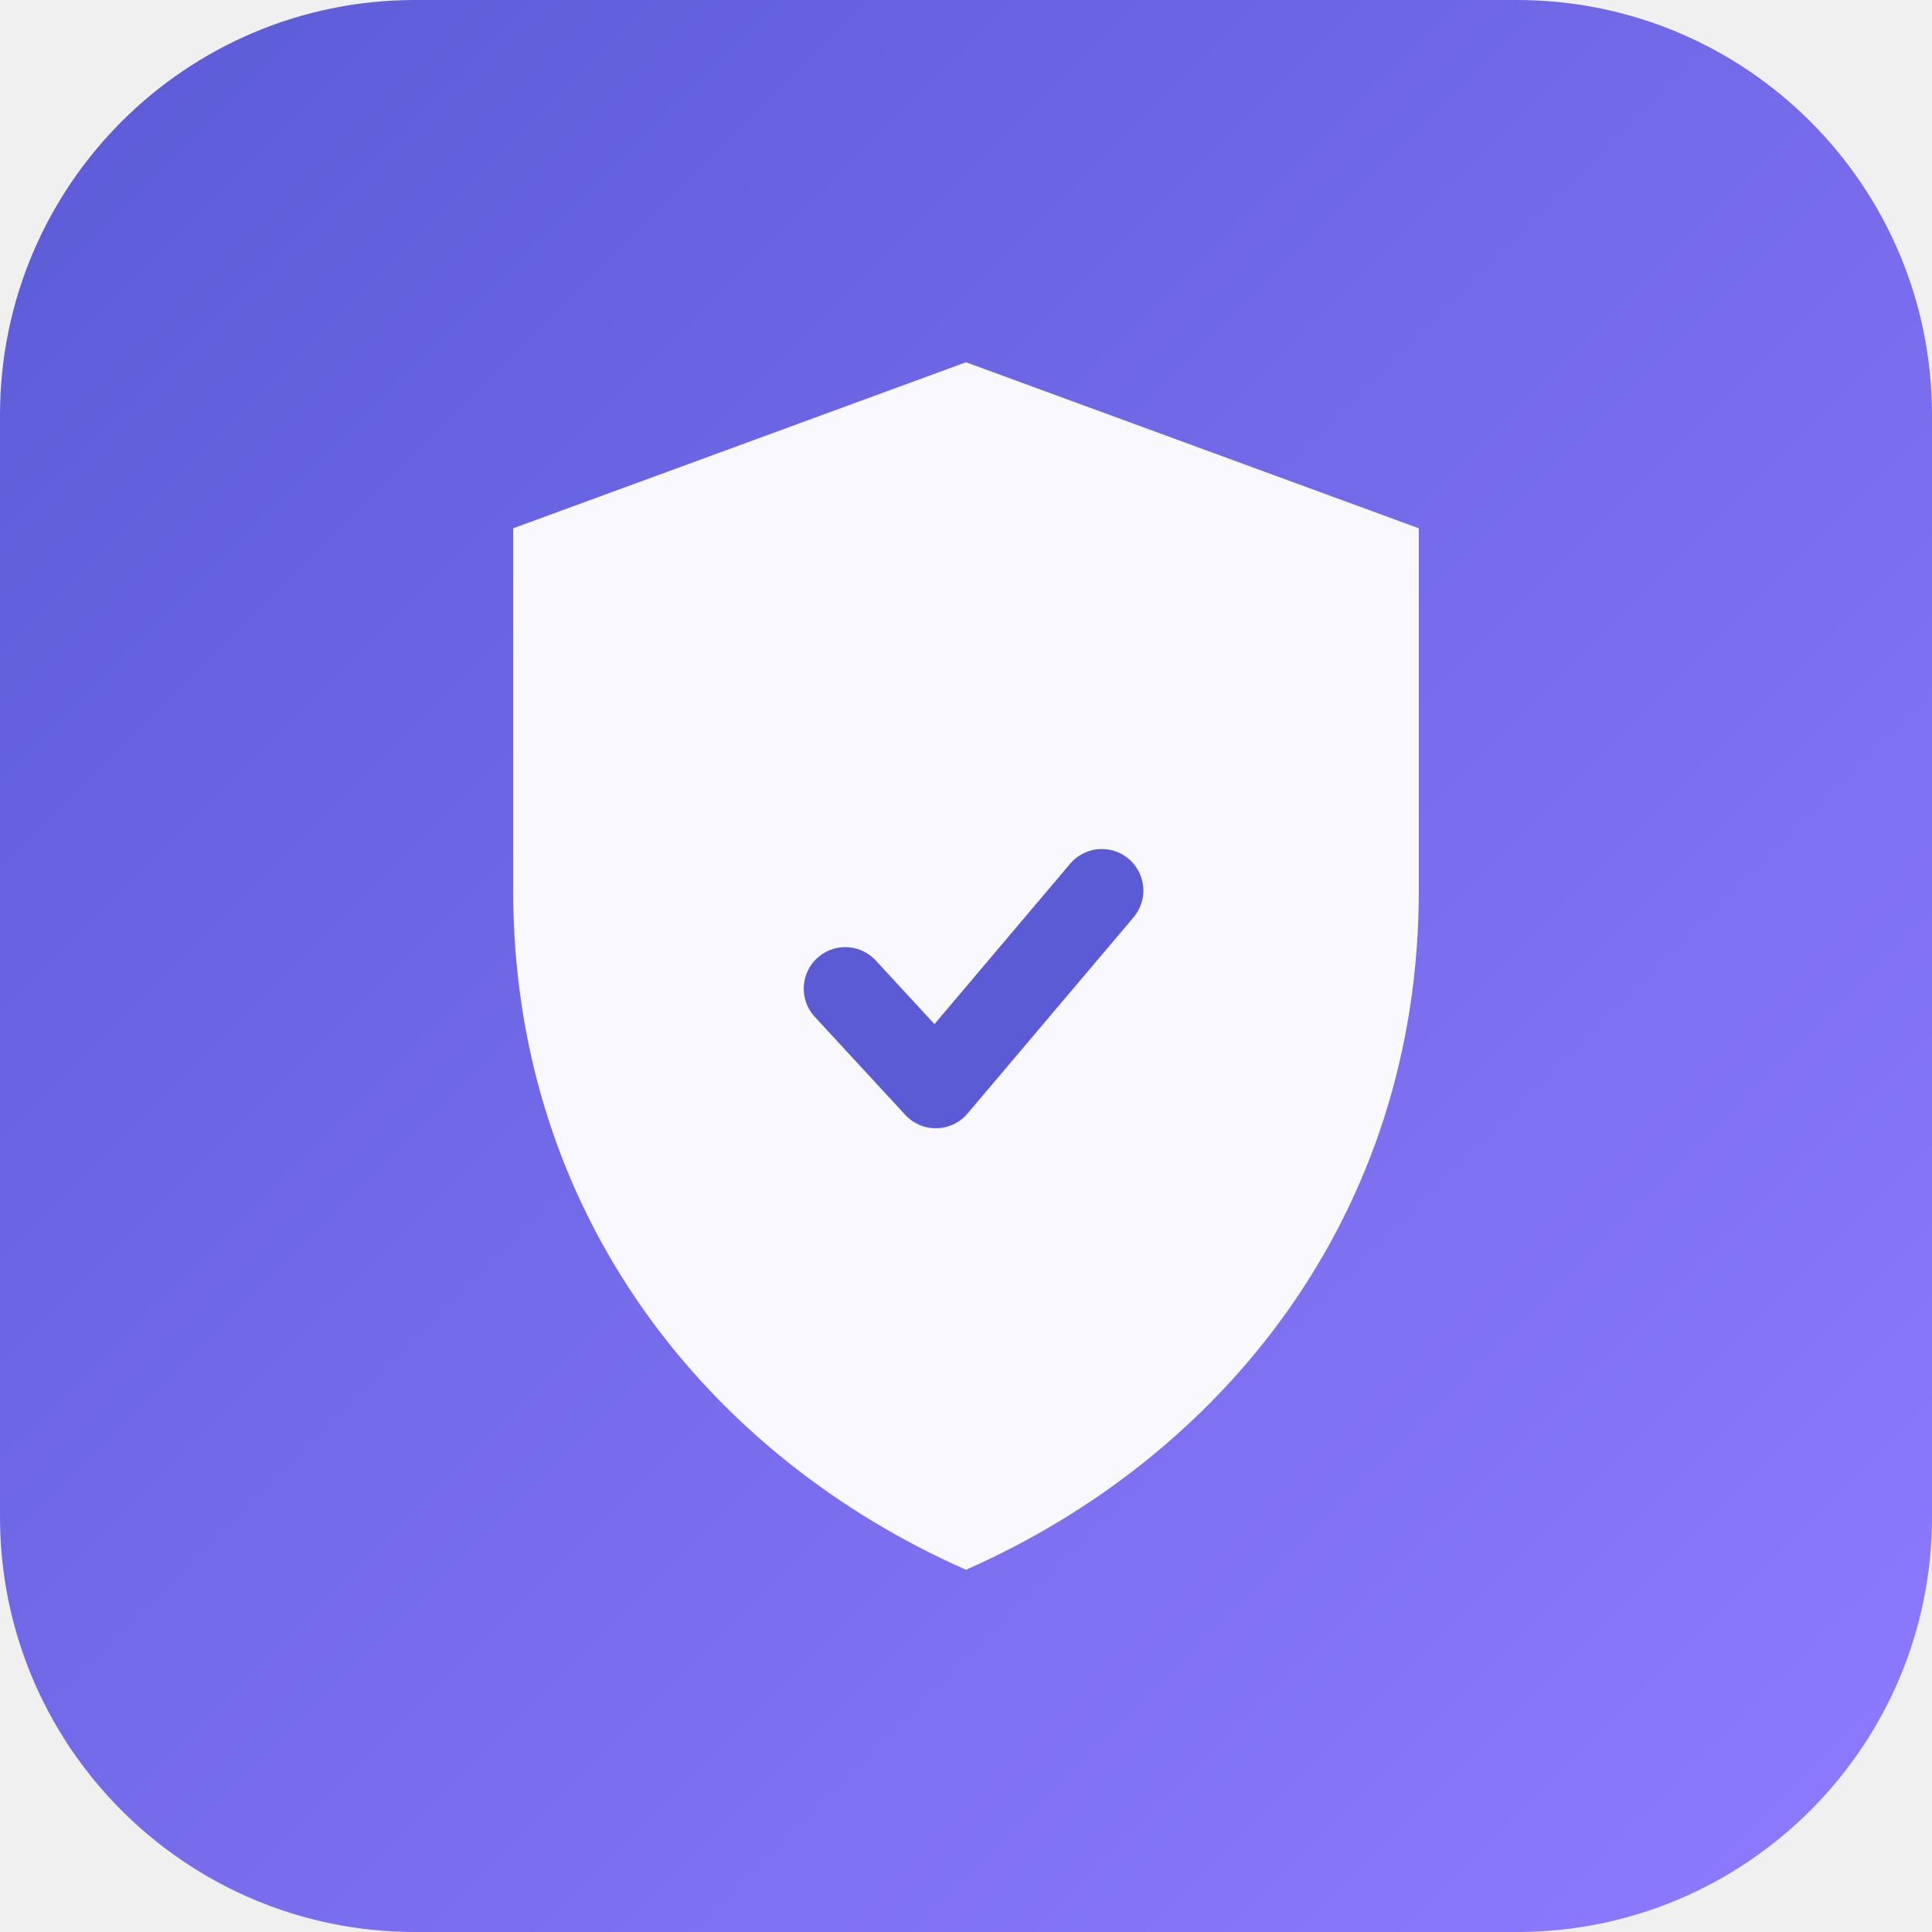
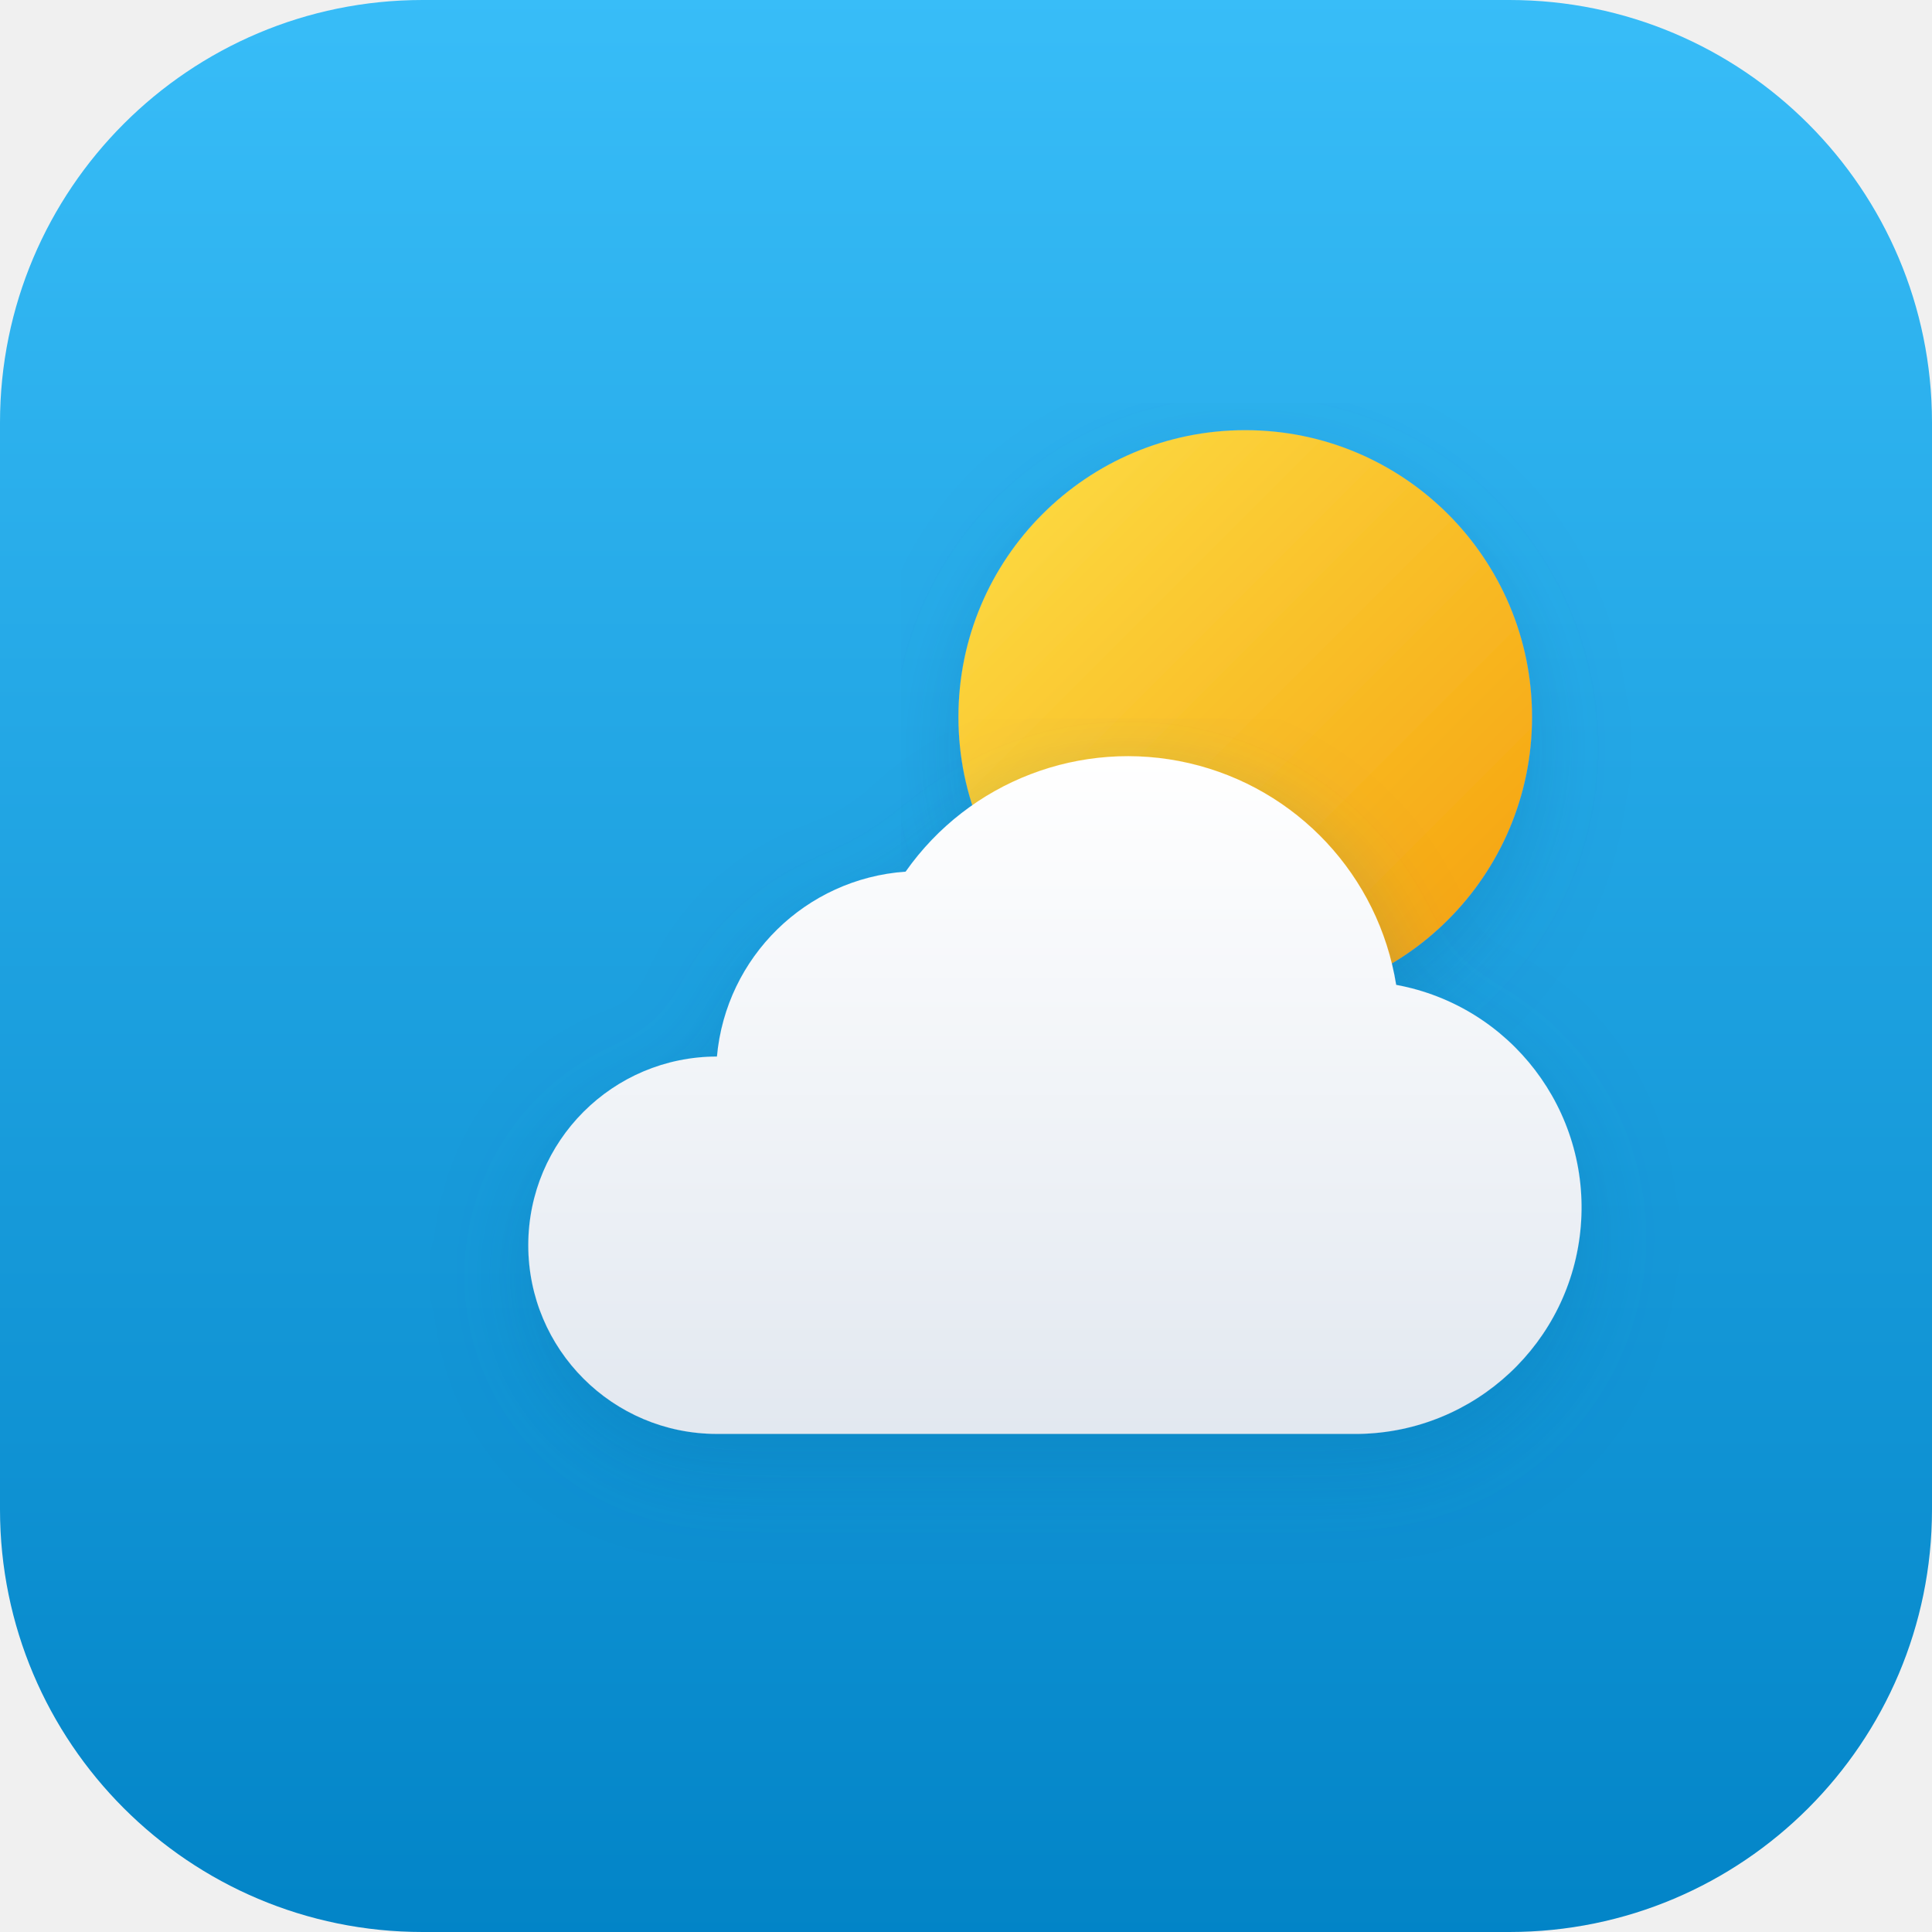
<svg xmlns="http://www.w3.org/2000/svg" viewBox="0 0 512 512">
  <defs>
-     <linearGradient id="g" x1="0" y1="0" x2="1" y2="1">
-       <stop offset="0" stop-color="#5B5BD6" />
-       <stop offset="1" stop-color="#8E7BFF" />
+     <linearGradient id="sky" x1="0" y1="0" x2="0" y2="1">
+       <stop offset="0%" stop-color="#38BDF8" />
+       <stop offset="100%" stop-color="#0284C7" />
    </linearGradient>
+     <linearGradient id="sun" x1="0" y1="0" x2="1" y2="1">
+       <stop offset="0%" stop-color="#FDE047" />
+       <stop offset="100%" stop-color="#F59E0B" />
+     </linearGradient>
+     <linearGradient id="cloud" x1="0" y1="0" x2="0" y2="1">
+       <stop offset="0%" stop-color="#FFFFFF" />
+       <stop offset="100%" stop-color="#E2E8F0" />
+     </linearGradient>
+     <filter id="shadow" x="-10%" y="-10%" width="130%" height="130%">
+       <feDropShadow dx="0" dy="8" stdDeviation="12" flood-color="#0369A1" flood-opacity="0.25" />
+     </filter>
  </defs>
-   <rect width="512" height="512" rx="110" fill="url(#g)" />
-   <path d="M256 96l120 44v96c0 86-52 150-120 180-68-30-120-94-120-180v-96z" fill="#ffffff" fill-opacity="0.95" />
-   <path d="M224 262l24 26 44-52" fill="none" stroke="#5B5BD6" stroke-width="22" stroke-linecap="round" stroke-linejoin="round" />
+   <rect width="512" height="512" rx="112" fill="url(#sky)" />
+   <circle cx="330" cy="190" r="76" fill="url(#sun)" filter="url(#shadow)" />
+   <path d="M190 380 h170 a60 60 0 0 0 10 -119 a72 72 0 0 0 -130 -30 a54 54 0 0 0 -50 49 a50 50 0 0 0 0 100 z" fill="url(#cloud)" filter="url(#shadow)" />
</svg>
